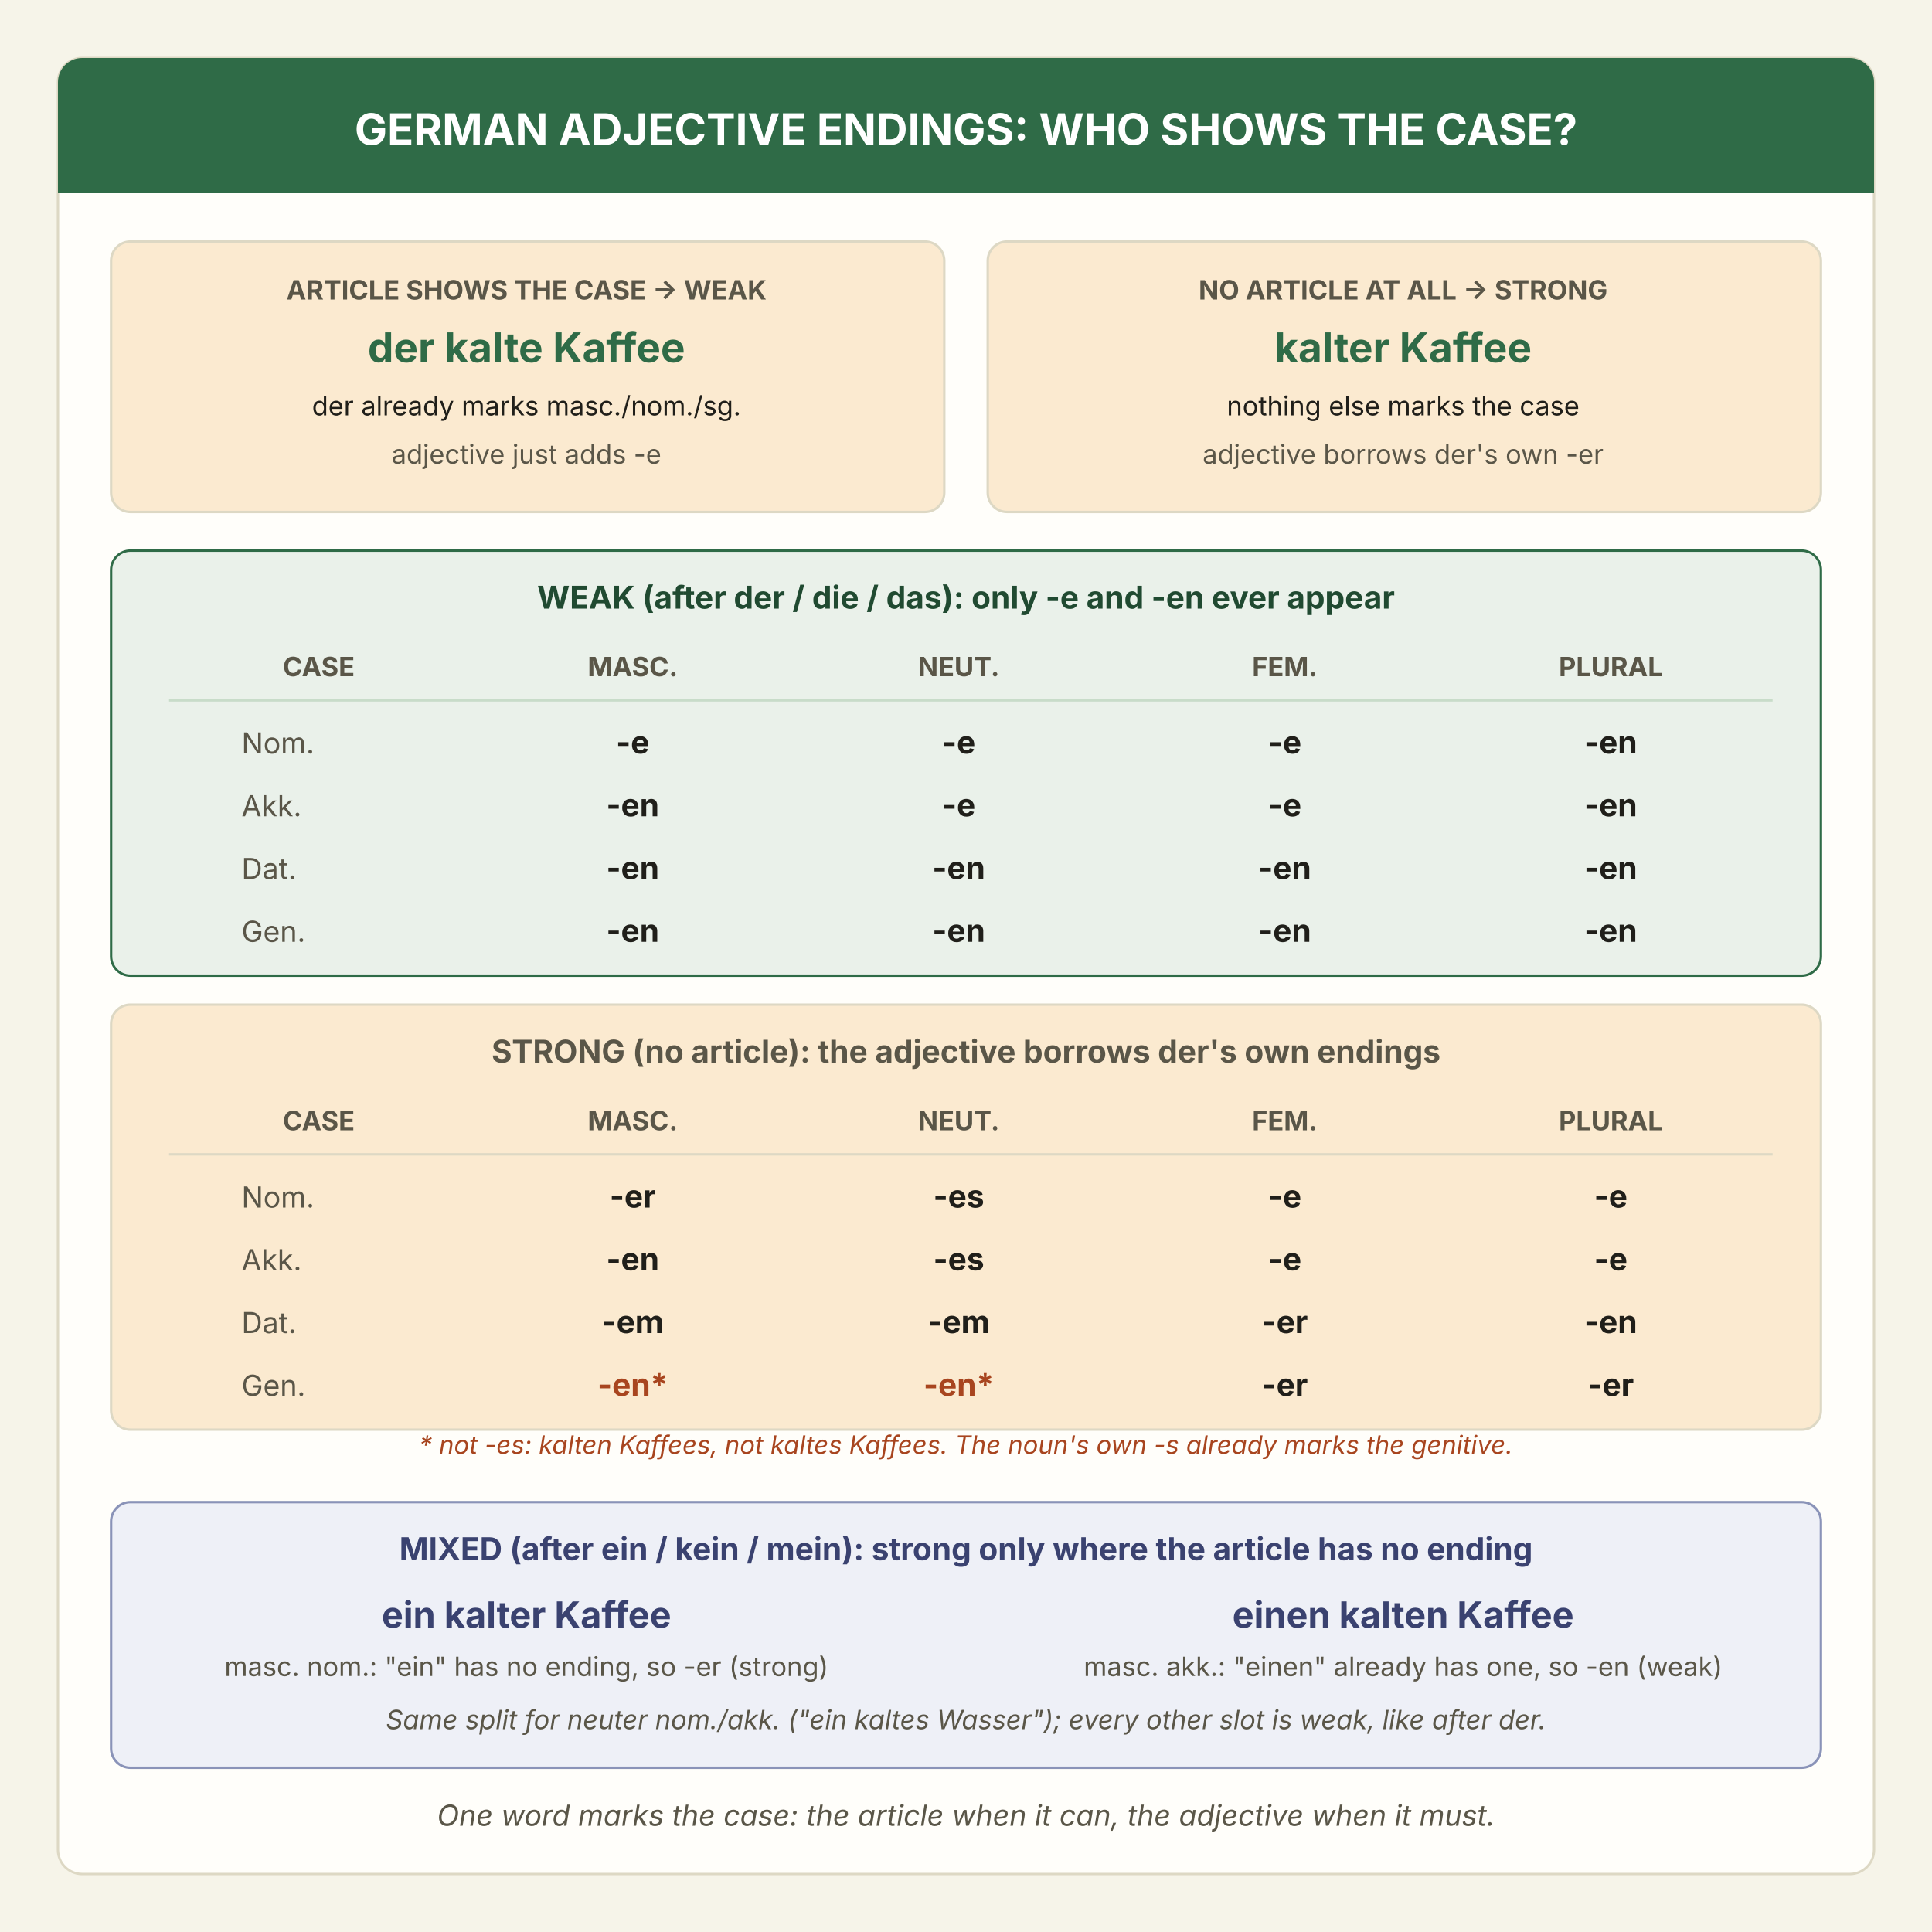
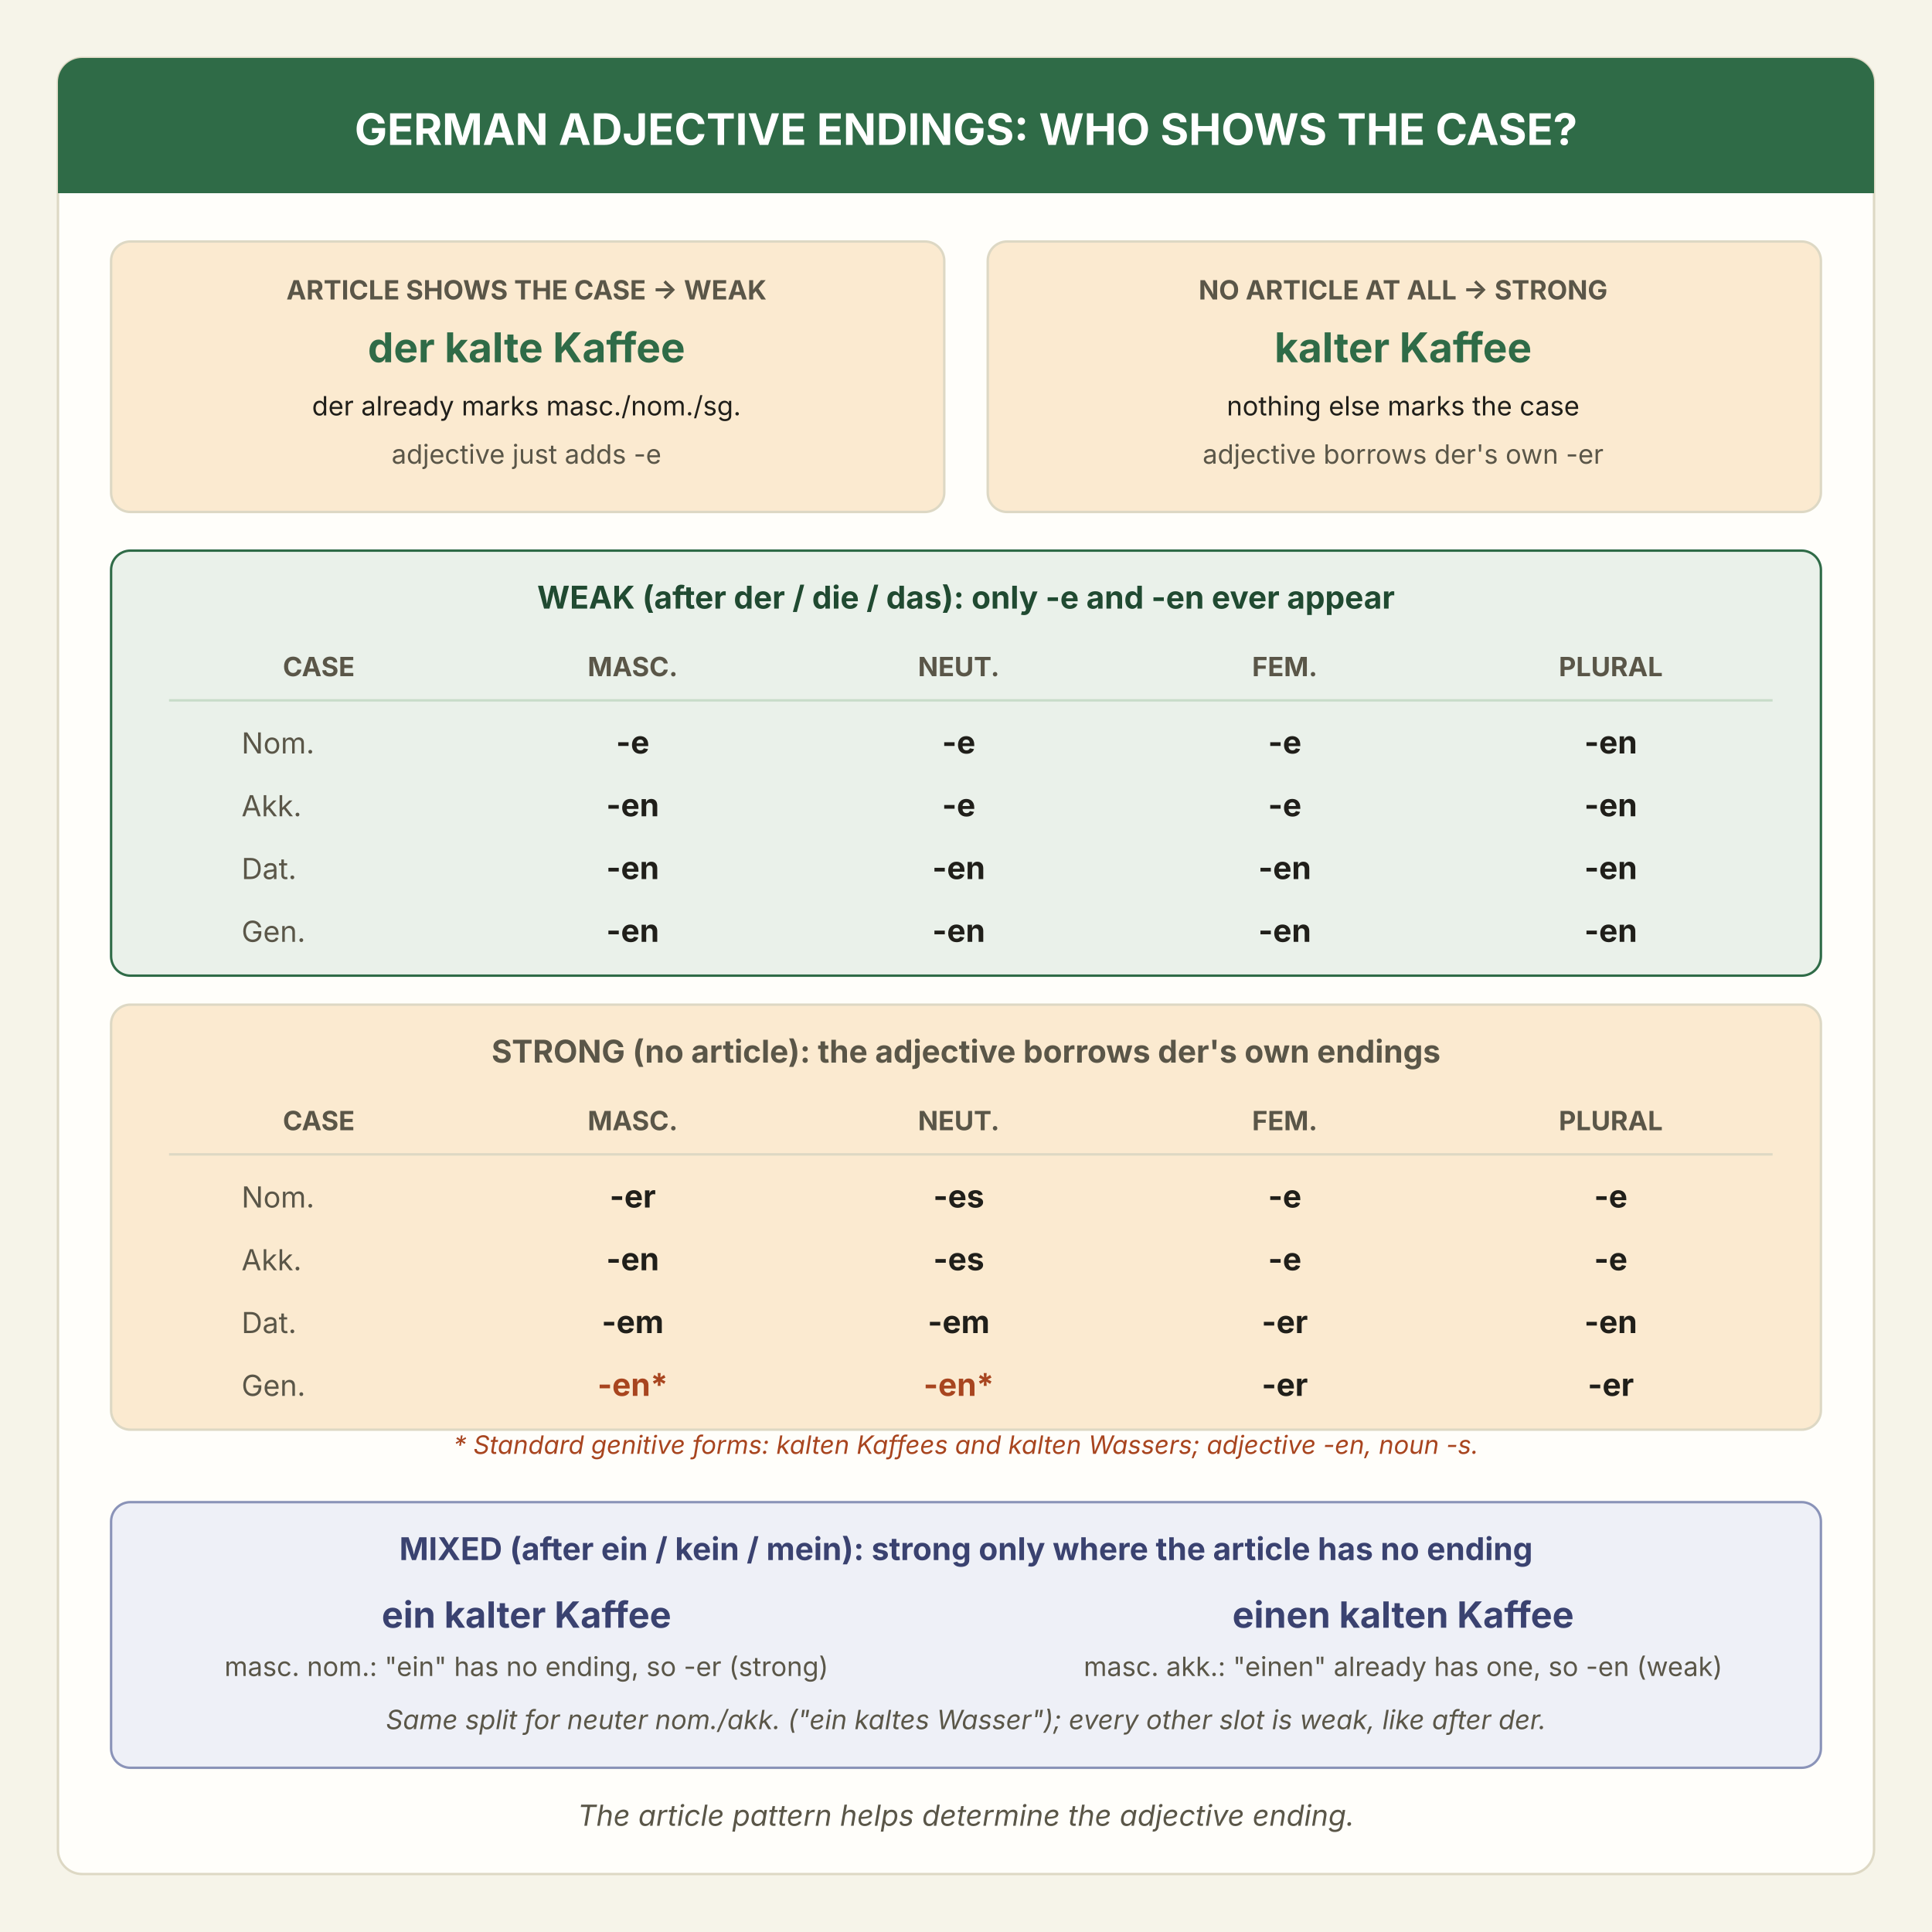
<svg xmlns="http://www.w3.org/2000/svg" viewBox="0 0 800 800" font-family="system-ui, -apple-system, sans-serif">
  <rect width="800" height="800" fill="#f6f4e9" />
  <rect x="24" y="24" width="752" height="752" rx="10" fill="#fffefa" stroke="#ddd8c4" />
  <rect x="24" y="24" width="752" height="56" rx="10" fill="#2f6b47" />
  <rect x="24" y="60" width="752" height="20" fill="#2f6b47" />
  <text x="400" y="60" text-anchor="middle" fill="#ffffff" font-size="18" font-weight="700">GERMAN ADJECTIVE ENDINGS: WHO SHOWS THE CASE?</text>
  <rect x="46" y="100" width="345" height="112" rx="8" fill="#fbead0" stroke="#ddd8c4" />
  <rect x="409" y="100" width="345" height="112" rx="8" fill="#fbead0" stroke="#ddd8c4" />
  <text x="218" y="124" text-anchor="middle" fill="#5a5648" font-size="11" font-weight="700">ARTICLE SHOWS THE CASE → WEAK</text>
  <text x="218" y="150" text-anchor="middle" fill="#2f6b47" font-size="17" font-weight="700">der kalte Kaffee</text>
  <text x="218" y="172" text-anchor="middle" fill="#201f1a" font-size="11">der already marks masc./nom./sg.</text>
  <text x="218" y="192" text-anchor="middle" fill="#5a5648" font-size="11">adjective just adds -e</text>
  <text x="581" y="124" text-anchor="middle" fill="#5a5648" font-size="11" font-weight="700">NO ARTICLE AT ALL → STRONG</text>
  <text x="581" y="150" text-anchor="middle" fill="#2f6b47" font-size="17" font-weight="700">kalter Kaffee</text>
  <text x="581" y="172" text-anchor="middle" fill="#201f1a" font-size="11">nothing else marks the case</text>
  <text x="581" y="192" text-anchor="middle" fill="#5a5648" font-size="11">adjective borrows der's own -er</text>
  <rect x="46" y="228" width="708" height="176" rx="8" fill="#eaf1ea" stroke="#2f6b47" />
  <text x="400" y="252" text-anchor="middle" fill="#204a31" font-size="13" font-weight="700">WEAK (after der / die / das): only -e and -en ever appear</text>
  <text x="132" y="280" text-anchor="middle" fill="#5a5648" font-size="11" font-weight="700">CASE</text>
  <text x="262" y="280" text-anchor="middle" fill="#5a5648" font-size="11" font-weight="700">MASC.</text>
  <text x="397" y="280" text-anchor="middle" fill="#5a5648" font-size="11" font-weight="700">NEUT.</text>
  <text x="532" y="280" text-anchor="middle" fill="#5a5648" font-size="11" font-weight="700">FEM.</text>
  <text x="667" y="280" text-anchor="middle" fill="#5a5648" font-size="11" font-weight="700">PLURAL</text>
  <line x1="70" y1="290" x2="734" y2="290" stroke="#c8dcc9" stroke-width="1" />
  <text x="100" y="312" fill="#5a5648" font-size="12">Nom.</text>
  <text x="262" y="312" text-anchor="middle" fill="#201f1a" font-size="13" font-weight="700">-e</text>
  <text x="397" y="312" text-anchor="middle" fill="#201f1a" font-size="13" font-weight="700">-e</text>
  <text x="532" y="312" text-anchor="middle" fill="#201f1a" font-size="13" font-weight="700">-e</text>
  <text x="667" y="312" text-anchor="middle" fill="#201f1a" font-size="13" font-weight="700">-en</text>
  <text x="100" y="338" fill="#5a5648" font-size="12">Akk.</text>
  <text x="262" y="338" text-anchor="middle" fill="#201f1a" font-size="13" font-weight="700">-en</text>
  <text x="397" y="338" text-anchor="middle" fill="#201f1a" font-size="13" font-weight="700">-e</text>
  <text x="532" y="338" text-anchor="middle" fill="#201f1a" font-size="13" font-weight="700">-e</text>
  <text x="667" y="338" text-anchor="middle" fill="#201f1a" font-size="13" font-weight="700">-en</text>
  <text x="100" y="364" fill="#5a5648" font-size="12">Dat.</text>
  <text x="262" y="364" text-anchor="middle" fill="#201f1a" font-size="13" font-weight="700">-en</text>
  <text x="397" y="364" text-anchor="middle" fill="#201f1a" font-size="13" font-weight="700">-en</text>
  <text x="532" y="364" text-anchor="middle" fill="#201f1a" font-size="13" font-weight="700">-en</text>
  <text x="667" y="364" text-anchor="middle" fill="#201f1a" font-size="13" font-weight="700">-en</text>
  <text x="100" y="390" fill="#5a5648" font-size="12">Gen.</text>
  <text x="262" y="390" text-anchor="middle" fill="#201f1a" font-size="13" font-weight="700">-en</text>
  <text x="397" y="390" text-anchor="middle" fill="#201f1a" font-size="13" font-weight="700">-en</text>
  <text x="532" y="390" text-anchor="middle" fill="#201f1a" font-size="13" font-weight="700">-en</text>
  <text x="667" y="390" text-anchor="middle" fill="#201f1a" font-size="13" font-weight="700">-en</text>
  <rect x="46" y="416" width="708" height="176" rx="8" fill="#fbead0" stroke="#ddd8c4" />
  <text x="400" y="440" text-anchor="middle" fill="#5a5648" font-size="13" font-weight="700">STRONG (no article): the adjective borrows der's own endings</text>
  <text x="132" y="468" text-anchor="middle" fill="#5a5648" font-size="11" font-weight="700">CASE</text>
  <text x="262" y="468" text-anchor="middle" fill="#5a5648" font-size="11" font-weight="700">MASC.</text>
  <text x="397" y="468" text-anchor="middle" fill="#5a5648" font-size="11" font-weight="700">NEUT.</text>
  <text x="532" y="468" text-anchor="middle" fill="#5a5648" font-size="11" font-weight="700">FEM.</text>
  <text x="667" y="468" text-anchor="middle" fill="#5a5648" font-size="11" font-weight="700">PLURAL</text>
  <line x1="70" y1="478" x2="734" y2="478" stroke="#ddd8c4" stroke-width="1" />
  <text x="100" y="500" fill="#5a5648" font-size="12">Nom.</text>
  <text x="262" y="500" text-anchor="middle" fill="#201f1a" font-size="13" font-weight="700">-er</text>
  <text x="397" y="500" text-anchor="middle" fill="#201f1a" font-size="13" font-weight="700">-es</text>
  <text x="532" y="500" text-anchor="middle" fill="#201f1a" font-size="13" font-weight="700">-e</text>
  <text x="667" y="500" text-anchor="middle" fill="#201f1a" font-size="13" font-weight="700">-e</text>
  <text x="100" y="526" fill="#5a5648" font-size="12">Akk.</text>
  <text x="262" y="526" text-anchor="middle" fill="#201f1a" font-size="13" font-weight="700">-en</text>
  <text x="397" y="526" text-anchor="middle" fill="#201f1a" font-size="13" font-weight="700">-es</text>
  <text x="532" y="526" text-anchor="middle" fill="#201f1a" font-size="13" font-weight="700">-e</text>
  <text x="667" y="526" text-anchor="middle" fill="#201f1a" font-size="13" font-weight="700">-e</text>
  <text x="100" y="552" fill="#5a5648" font-size="12">Dat.</text>
  <text x="262" y="552" text-anchor="middle" fill="#201f1a" font-size="13" font-weight="700">-em</text>
  <text x="397" y="552" text-anchor="middle" fill="#201f1a" font-size="13" font-weight="700">-em</text>
  <text x="532" y="552" text-anchor="middle" fill="#201f1a" font-size="13" font-weight="700">-er</text>
  <text x="667" y="552" text-anchor="middle" fill="#201f1a" font-size="13" font-weight="700">-en</text>
  <text x="100" y="578" fill="#5a5648" font-size="12">Gen.</text>
  <text x="262" y="578" text-anchor="middle" fill="#a8451f" font-size="13" font-weight="700">-en*</text>
  <text x="397" y="578" text-anchor="middle" fill="#a8451f" font-size="13" font-weight="700">-en*</text>
  <text x="532" y="578" text-anchor="middle" fill="#201f1a" font-size="13" font-weight="700">-er</text>
  <text x="667" y="578" text-anchor="middle" fill="#201f1a" font-size="13" font-weight="700">-er</text>
-   <text x="400" y="602" text-anchor="middle" fill="#a8451f" font-size="10.5" font-style="italic">* not -es: kalten Kaffees, not kaltes Kaffees. The noun's own -s already marks the genitive.</text>
+   <text x="400" y="602" text-anchor="middle" fill="#a8451f" font-size="10.5" font-style="italic">* Standard genitive forms: kalten Kaffees and kalten Wassers; adjective -en, noun -s.</text>
  <rect x="46" y="622" width="708" height="110" rx="8" fill="#eef0f7" stroke="#8a93b8" />
  <text x="400" y="646" text-anchor="middle" fill="#3a4270" font-size="13" font-weight="700">MIXED (after ein / kein / mein): strong only where the article has no ending</text>
  <text x="218" y="674" text-anchor="middle" fill="#3a4270" font-size="15" font-weight="700">ein kalter Kaffee</text>
  <text x="218" y="694" text-anchor="middle" fill="#5a5648" font-size="11">masc. nom.: "ein" has no ending, so -er (strong)</text>
  <text x="581" y="674" text-anchor="middle" fill="#3a4270" font-size="15" font-weight="700">einen kalten Kaffee</text>
  <text x="581" y="694" text-anchor="middle" fill="#5a5648" font-size="11">masc. akk.: "einen" already has one, so -en (weak)</text>
  <text x="400" y="716" text-anchor="middle" fill="#5a5648" font-size="11" font-style="italic">Same split for neuter nom./akk. ("ein kaltes Wasser"); every other slot is weak, like after der.</text>
-   <text x="400" y="756" text-anchor="middle" fill="#5a5648" font-size="12" font-style="italic">One word marks the case: the article when it can, the adjective when it must.</text>
+   <text x="400" y="756" text-anchor="middle" fill="#5a5648" font-size="12" font-style="italic">The article pattern helps determine the adjective ending.</text>
</svg>
